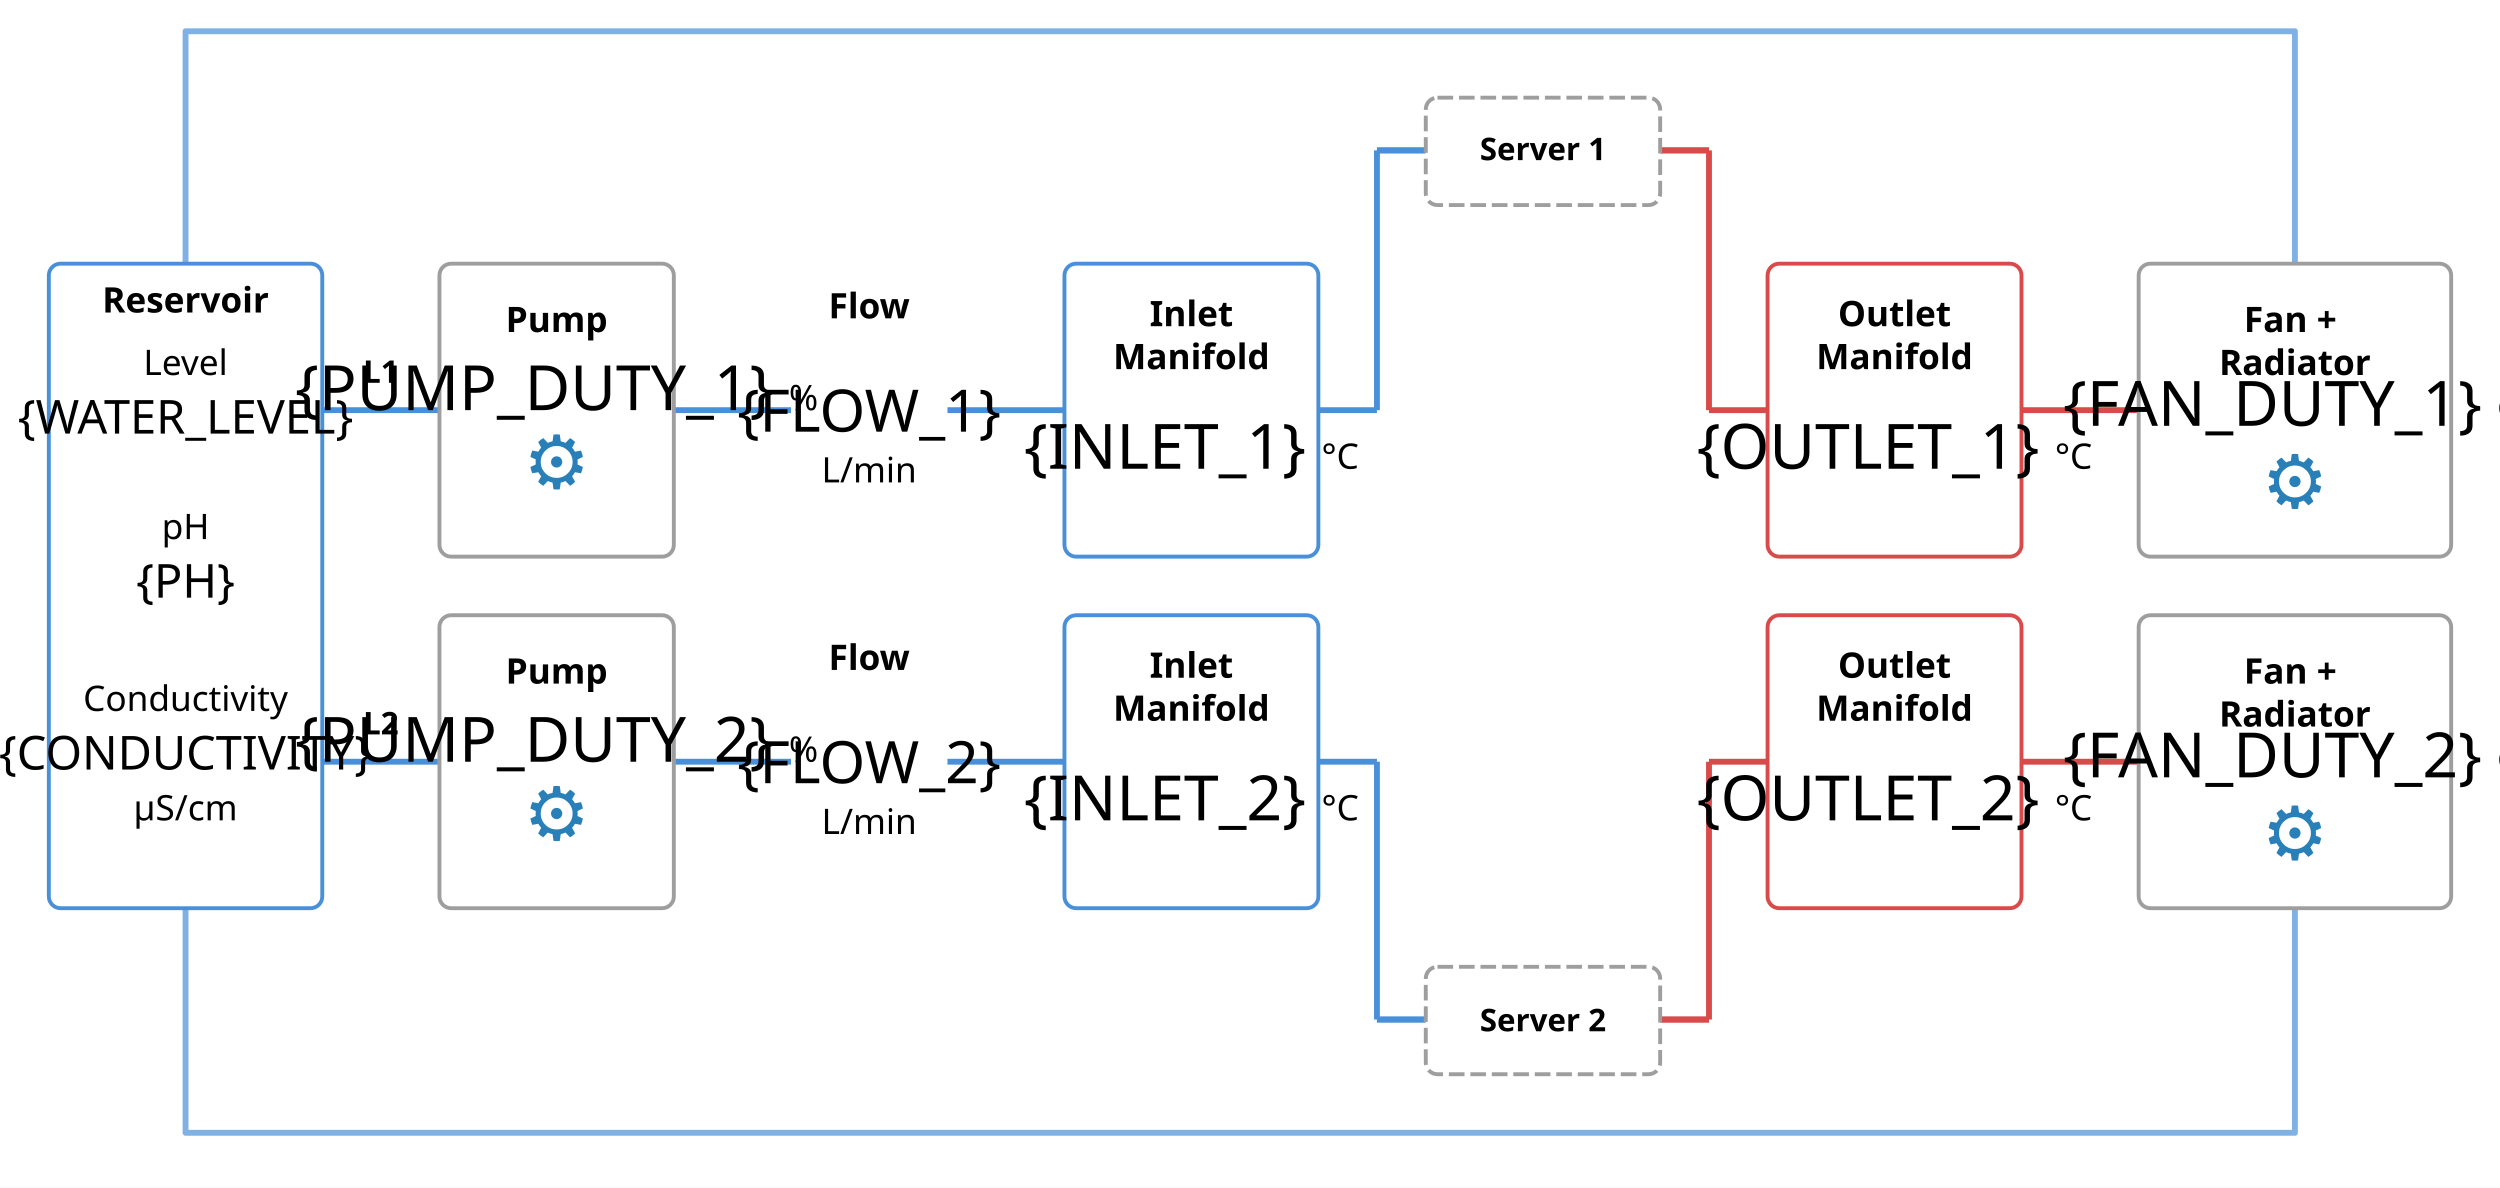
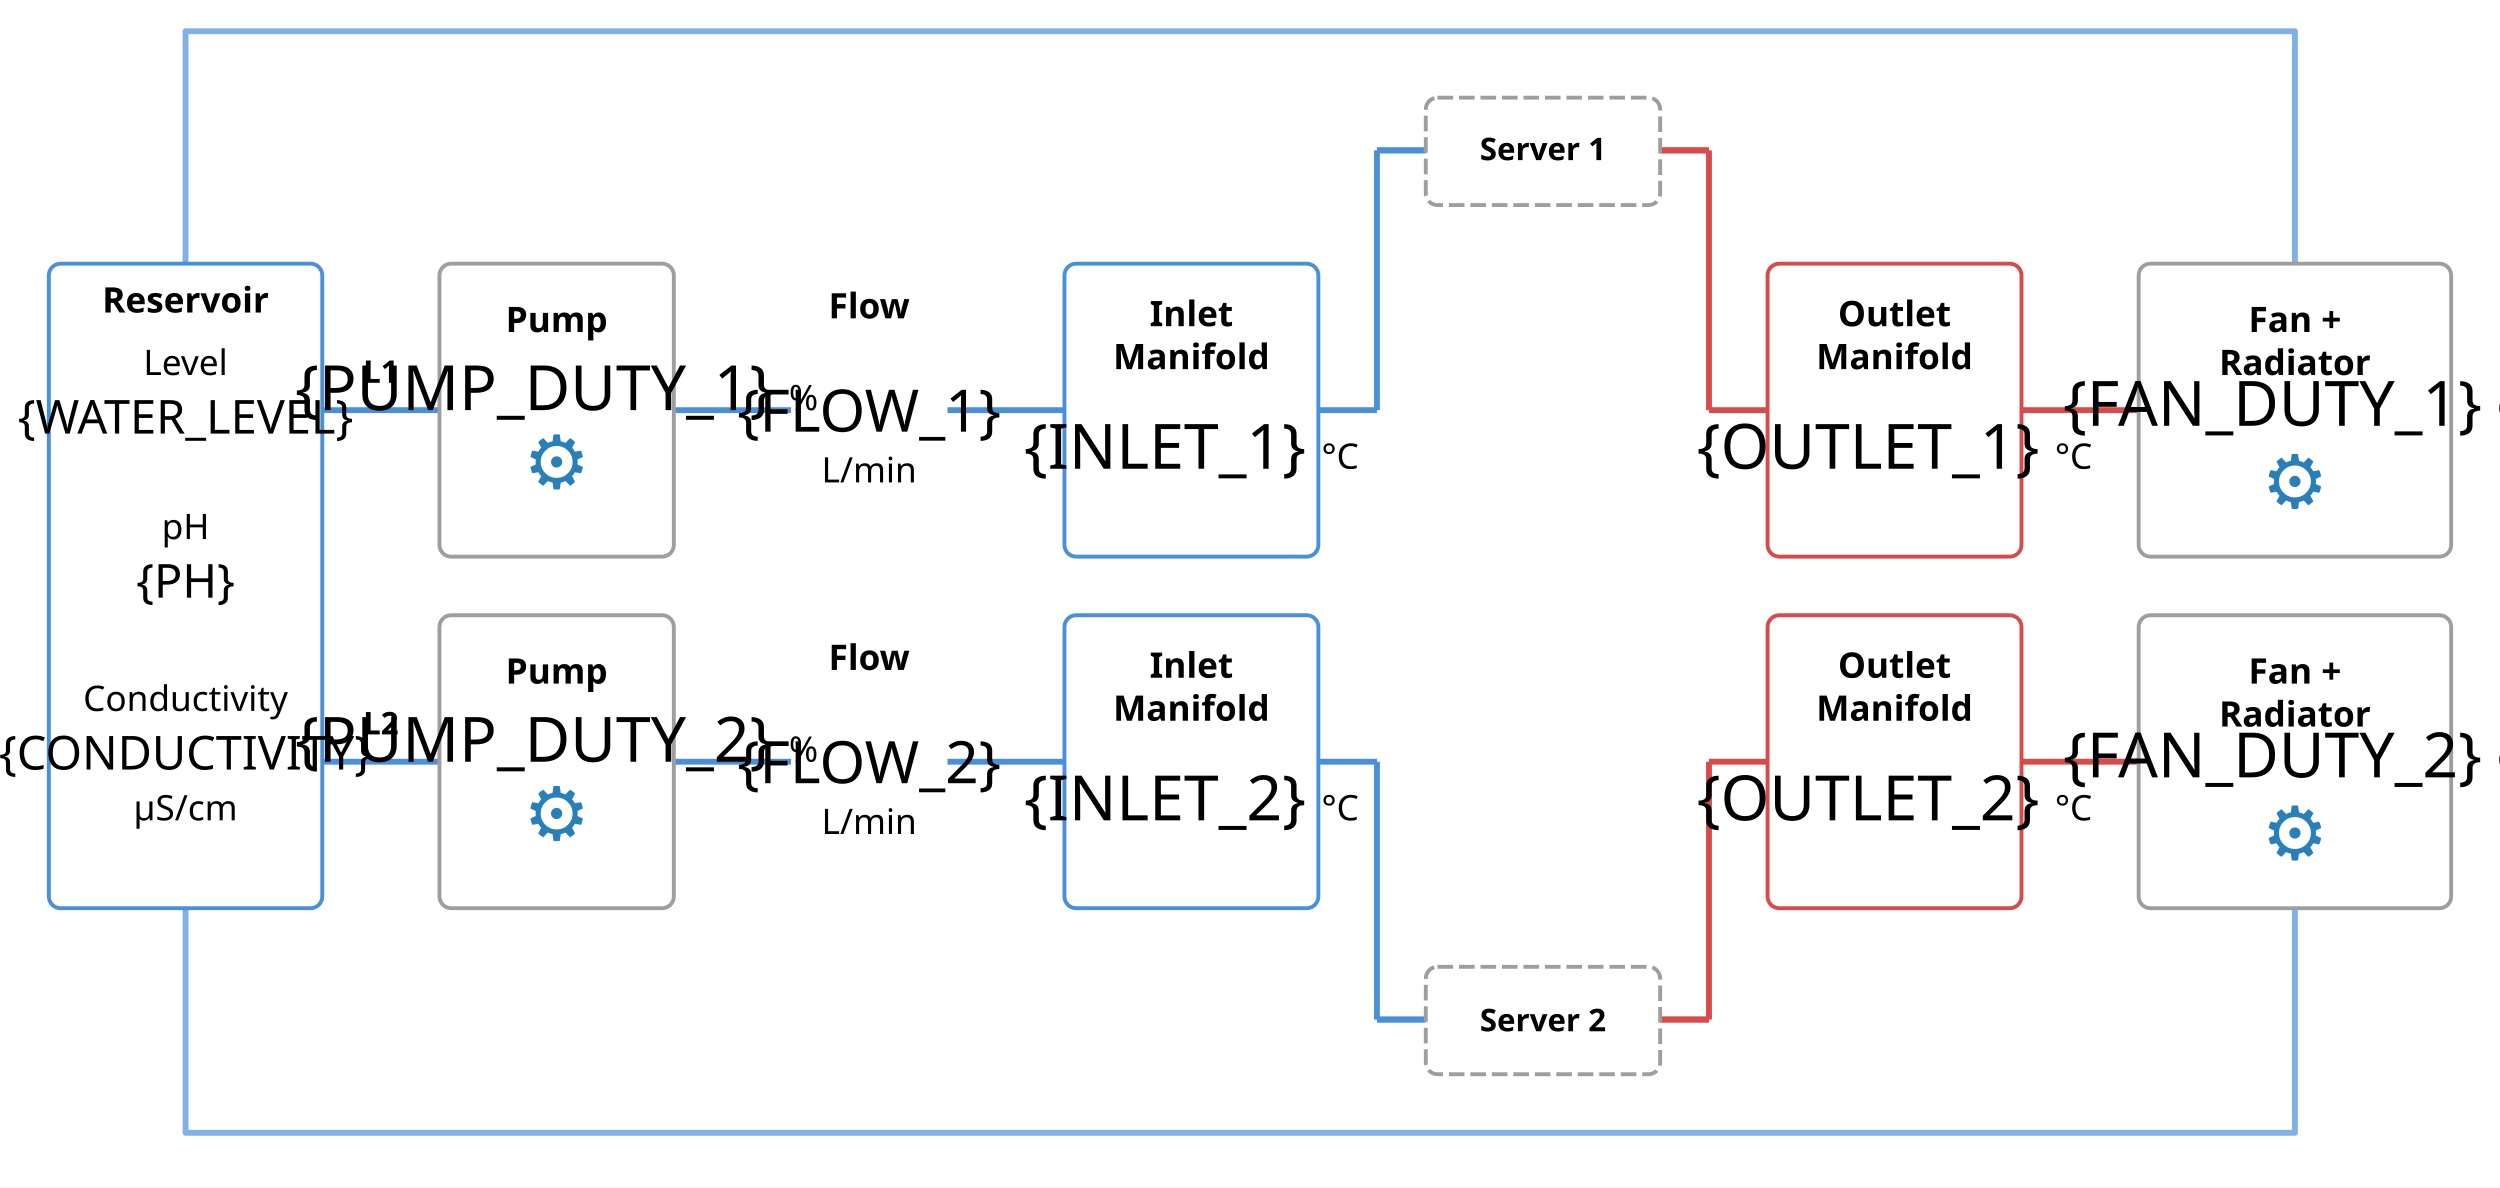
<svg xmlns="http://www.w3.org/2000/svg" viewBox="0 0 1280 608" width="1280" height="608">
  <rect width="1280" height="608" fill="#ffffff" />
  <polyline points="1175,135 1175,16 95,16 95,135" fill="none" stroke="#4a90d9" stroke-width="3" stroke-linejoin="round" opacity="0.7" />
  <polyline points="1175,445 1175,580 95,580 95,445" fill="none" stroke="#4a90d9" stroke-width="3" stroke-linejoin="round" opacity="0.7" />
  <line x1="165" y1="210" x2="225" y2="210" stroke="#4a90d9" stroke-width="3" />
  <line x1="345" y1="210" x2="405" y2="210" stroke="#4a90d9" stroke-width="3" />
  <line x1="485" y1="210" x2="545" y2="210" stroke="#4a90d9" stroke-width="3" />
  <line x1="675" y1="210" x2="705" y2="210" stroke="#4a90d9" stroke-width="3" />
  <line x1="705" y1="210" x2="705" y2="77" stroke="#4a90d9" stroke-width="3" />
  <line x1="705" y1="77" x2="730" y2="77" stroke="#4a90d9" stroke-width="3" />
  <line x1="165" y1="390" x2="225" y2="390" stroke="#4a90d9" stroke-width="3" />
  <line x1="345" y1="390" x2="405" y2="390" stroke="#4a90d9" stroke-width="3" />
  <line x1="485" y1="390" x2="545" y2="390" stroke="#4a90d9" stroke-width="3" />
  <line x1="675" y1="390" x2="705" y2="390" stroke="#4a90d9" stroke-width="3" />
  <line x1="705" y1="390" x2="705" y2="522" stroke="#4a90d9" stroke-width="3" />
  <line x1="705" y1="522" x2="730" y2="522" stroke="#4a90d9" stroke-width="3" />
  <line x1="850" y1="77" x2="875" y2="77" stroke="#d94a4a" stroke-width="3" />
  <line x1="875" y1="77" x2="875" y2="210" stroke="#d94a4a" stroke-width="3" />
  <line x1="875" y1="210" x2="905" y2="210" stroke="#d94a4a" stroke-width="3" />
  <line x1="850" y1="522" x2="875" y2="522" stroke="#d94a4a" stroke-width="3" />
  <line x1="875" y1="522" x2="875" y2="390" stroke="#d94a4a" stroke-width="3" />
  <line x1="875" y1="390" x2="905" y2="390" stroke="#d94a4a" stroke-width="3" />
  <line x1="1035" y1="210" x2="1095" y2="210" stroke="#d94a4a" stroke-width="3" />
  <line x1="1035" y1="390" x2="1095" y2="390" stroke="#d94a4a" stroke-width="3" />
  <rect x="25" y="135" width="140" height="330" rx="6" fill="#ffffff" stroke="#4a90d9" stroke-width="2" />
  <rect x="225" y="135" width="120" height="150" rx="6" fill="#ffffff" stroke="#9e9e9e" stroke-width="2" />
  <rect x="225" y="315" width="120" height="150" rx="6" fill="#ffffff" stroke="#9e9e9e" stroke-width="2" />
  <rect x="405" y="135" width="80" height="150" rx="6" fill="#ffffff" stroke="none" />
  <rect x="405" y="315" width="80" height="150" rx="6" fill="#ffffff" stroke="none" />
  <rect x="545" y="135" width="130" height="150" rx="6" fill="#ffffff" stroke="#4a90d9" stroke-width="2" />
  <rect x="545" y="315" width="130" height="150" rx="6" fill="#ffffff" stroke="#4a90d9" stroke-width="2" />
  <rect x="905" y="135" width="130" height="150" rx="6" fill="#ffffff" stroke="#d94a4a" stroke-width="2" />
  <rect x="905" y="315" width="130" height="150" rx="6" fill="#ffffff" stroke="#d94a4a" stroke-width="2" />
  <rect x="1095" y="135" width="160" height="150" rx="6" fill="#ffffff" stroke="#9e9e9e" stroke-width="2" />
  <rect x="1095" y="315" width="160" height="150" rx="6" fill="#ffffff" stroke="#9e9e9e" stroke-width="2" />
  <line x1="705" y1="77" x2="730" y2="77" stroke="#4a90d9" stroke-width="3" />
  <line x1="850" y1="77" x2="875" y2="77" stroke="#d94a4a" stroke-width="3" />
  <line x1="705" y1="522" x2="730" y2="522" stroke="#4a90d9" stroke-width="3" />
  <line x1="850" y1="522" x2="875" y2="522" stroke="#d94a4a" stroke-width="3" />
  <rect x="730" y="50" width="120" height="55" rx="6" fill="#ffffff" stroke="#9e9e9e" stroke-width="2" stroke-dasharray="8,3" />
  <rect x="730" y="495" width="120" height="55" rx="6" fill="#ffffff" stroke="#9e9e9e" stroke-width="2" stroke-dasharray="8,3" />
  <text x="95" y="160" text-anchor="middle" font-family="sans-serif" font-size="18" font-weight="bold" fill="#000000">Reservoir</text>
  <text x="95" y="192" text-anchor="middle" font-family="sans-serif" font-size="18" fill="#000000">Level</text>
  <text x="95" y="222" text-anchor="middle" font-family="sans-serif" font-size="24" fill="{WATER_LEVEL_C}">{WATER_LEVEL}</text>
  <text x="95" y="276" text-anchor="middle" font-family="sans-serif" font-size="18" fill="#000000">pH</text>
  <text x="95" y="306" text-anchor="middle" font-family="sans-serif" font-size="24" fill="#000000">{PH}</text>
  <text x="95" y="364" text-anchor="middle" font-family="sans-serif" font-size="18" fill="#000000">Conductivity</text>
  <text x="95" y="394" text-anchor="middle" font-family="sans-serif" font-size="24" fill="#000000">{CONDUCTIVITY}</text>
  <text x="95" y="420" text-anchor="middle" font-family="sans-serif" font-size="18" fill="#000000">µS/cm</text>
  <text x="195" y="196" text-anchor="middle" font-family="sans-serif" font-size="16" font-weight="bold" fill="#000000">L1</text>
  <text x="195" y="376" text-anchor="middle" font-family="sans-serif" font-size="16" font-weight="bold" fill="#000000">L2</text>
  <text x="285" y="170" text-anchor="middle" font-family="sans-serif" font-size="18" font-weight="bold" fill="#000000">Pump</text>
  <text x="285" y="210" text-anchor="middle" font-family="sans-serif" font-size="32" fill="#000000">{PUMP_DUTY_1}<tspan dx="8" font-size="18">%</tspan>
  </text>
  <text x="285" y="250" text-anchor="middle" font-family="sans-serif" font-size="38" fill="#2980b9">⚙</text>
  <text x="285" y="350" text-anchor="middle" font-family="sans-serif" font-size="18" font-weight="bold" fill="#000000">Pump</text>
  <text x="285" y="390" text-anchor="middle" font-family="sans-serif" font-size="32" fill="#000000">{PUMP_DUTY_2}<tspan dx="8" font-size="18">%</tspan>
  </text>
  <text x="285" y="430" text-anchor="middle" font-family="sans-serif" font-size="38" fill="#2980b9">⚙</text>
  <text x="445" y="163" text-anchor="middle" font-family="sans-serif" font-size="18" font-weight="bold" fill="#000000">Flow</text>
  <text x="445" y="221" text-anchor="middle" font-family="sans-serif" font-size="30" fill="#000000">{FLOW_1}</text>
  <text x="445" y="247" text-anchor="middle" font-family="sans-serif" font-size="18" fill="#000000">L/min</text>
  <text x="445" y="343" text-anchor="middle" font-family="sans-serif" font-size="18" font-weight="bold" fill="#000000">Flow</text>
  <text x="445" y="401" text-anchor="middle" font-family="sans-serif" font-size="30" fill="#000000">{FLOW_2}</text>
  <text x="445" y="427" text-anchor="middle" font-family="sans-serif" font-size="18" fill="#000000">L/min</text>
  <text x="610" y="167" text-anchor="middle" font-family="sans-serif" font-size="18" font-weight="bold" fill="#000000">Inlet</text>
  <text x="610" y="189" text-anchor="middle" font-family="sans-serif" font-size="18" font-weight="bold" fill="#000000">Manifold</text>
  <text x="610" y="240" text-anchor="middle" font-family="sans-serif" font-size="32" fill="{INLET_1_C}">{INLET_1}<tspan dx="8" font-size="18">°C</tspan>
  </text>
  <text x="610" y="347" text-anchor="middle" font-family="sans-serif" font-size="18" font-weight="bold" fill="#000000">Inlet</text>
  <text x="610" y="369" text-anchor="middle" font-family="sans-serif" font-size="18" font-weight="bold" fill="#000000">Manifold</text>
  <text x="610" y="420" text-anchor="middle" font-family="sans-serif" font-size="32" fill="{INLET_2_C}">{INLET_2}<tspan dx="8" font-size="18">°C</tspan>
  </text>
  <text x="790" y="82" text-anchor="middle" font-family="sans-serif" font-size="16" font-weight="bold" fill="#000000">Server 1</text>
  <text x="790" y="528" text-anchor="middle" font-family="sans-serif" font-size="16" font-weight="bold" fill="#000000">Server 2</text>
  <text x="970" y="167" text-anchor="middle" font-family="sans-serif" font-size="18" font-weight="bold" fill="#000000">Outlet</text>
  <text x="970" y="189" text-anchor="middle" font-family="sans-serif" font-size="18" font-weight="bold" fill="#000000">Manifold</text>
  <text x="970" y="240" text-anchor="middle" font-family="sans-serif" font-size="32" fill="{OUTLET_1_C}">{OUTLET_1}<tspan dx="8" font-size="18">°C</tspan>
  </text>
  <text x="970" y="347" text-anchor="middle" font-family="sans-serif" font-size="18" font-weight="bold" fill="#000000">Outlet</text>
  <text x="970" y="369" text-anchor="middle" font-family="sans-serif" font-size="18" font-weight="bold" fill="#000000">Manifold</text>
  <text x="970" y="420" text-anchor="middle" font-family="sans-serif" font-size="32" fill="{OUTLET_2_C}">{OUTLET_2}<tspan dx="8" font-size="18">°C</tspan>
  </text>
-   <text x="1175" y="170" text-anchor="middle" font-family="sans-serif" font-size="18" font-weight="bold" fill="#000000">
-     <tspan x="1175" dy="0">Fan +</tspan>
-     <tspan x="1175" dy="22">Radiator</tspan>
-   </text>
+   <text x="1175" y="170" text-anchor="middle" font-family="sans-serif" font-size="18" font-weight="bold" fill="#000000">Fan +</text>
+   <text x="1175" y="192" text-anchor="middle" font-family="sans-serif" font-size="18" font-weight="bold" fill="#000000">Radiator</text>
  <text x="1175" y="218" text-anchor="middle" font-family="sans-serif" font-size="32" fill="#000000">{FAN_DUTY_1}<tspan dx="8" font-size="18">%</tspan>
  </text>
  <text x="1175" y="260" text-anchor="middle" font-family="sans-serif" font-size="38" fill="#2980b9">⚙</text>
-   <text x="1175" y="350" text-anchor="middle" font-family="sans-serif" font-size="18" font-weight="bold" fill="#000000">
-     <tspan x="1175" dy="0">Fan +</tspan>
-     <tspan x="1175" dy="22">Radiator</tspan>
-   </text>
+   <text x="1175" y="350" text-anchor="middle" font-family="sans-serif" font-size="18" font-weight="bold" fill="#000000">Fan +</text>
+   <text x="1175" y="372" text-anchor="middle" font-family="sans-serif" font-size="18" font-weight="bold" fill="#000000">Radiator</text>
  <text x="1175" y="398" text-anchor="middle" font-family="sans-serif" font-size="32" fill="#000000">{FAN_DUTY_2}<tspan dx="8" font-size="18">%</tspan>
  </text>
  <text x="1175" y="440" text-anchor="middle" font-family="sans-serif" font-size="38" fill="#2980b9">⚙</text>
</svg>
